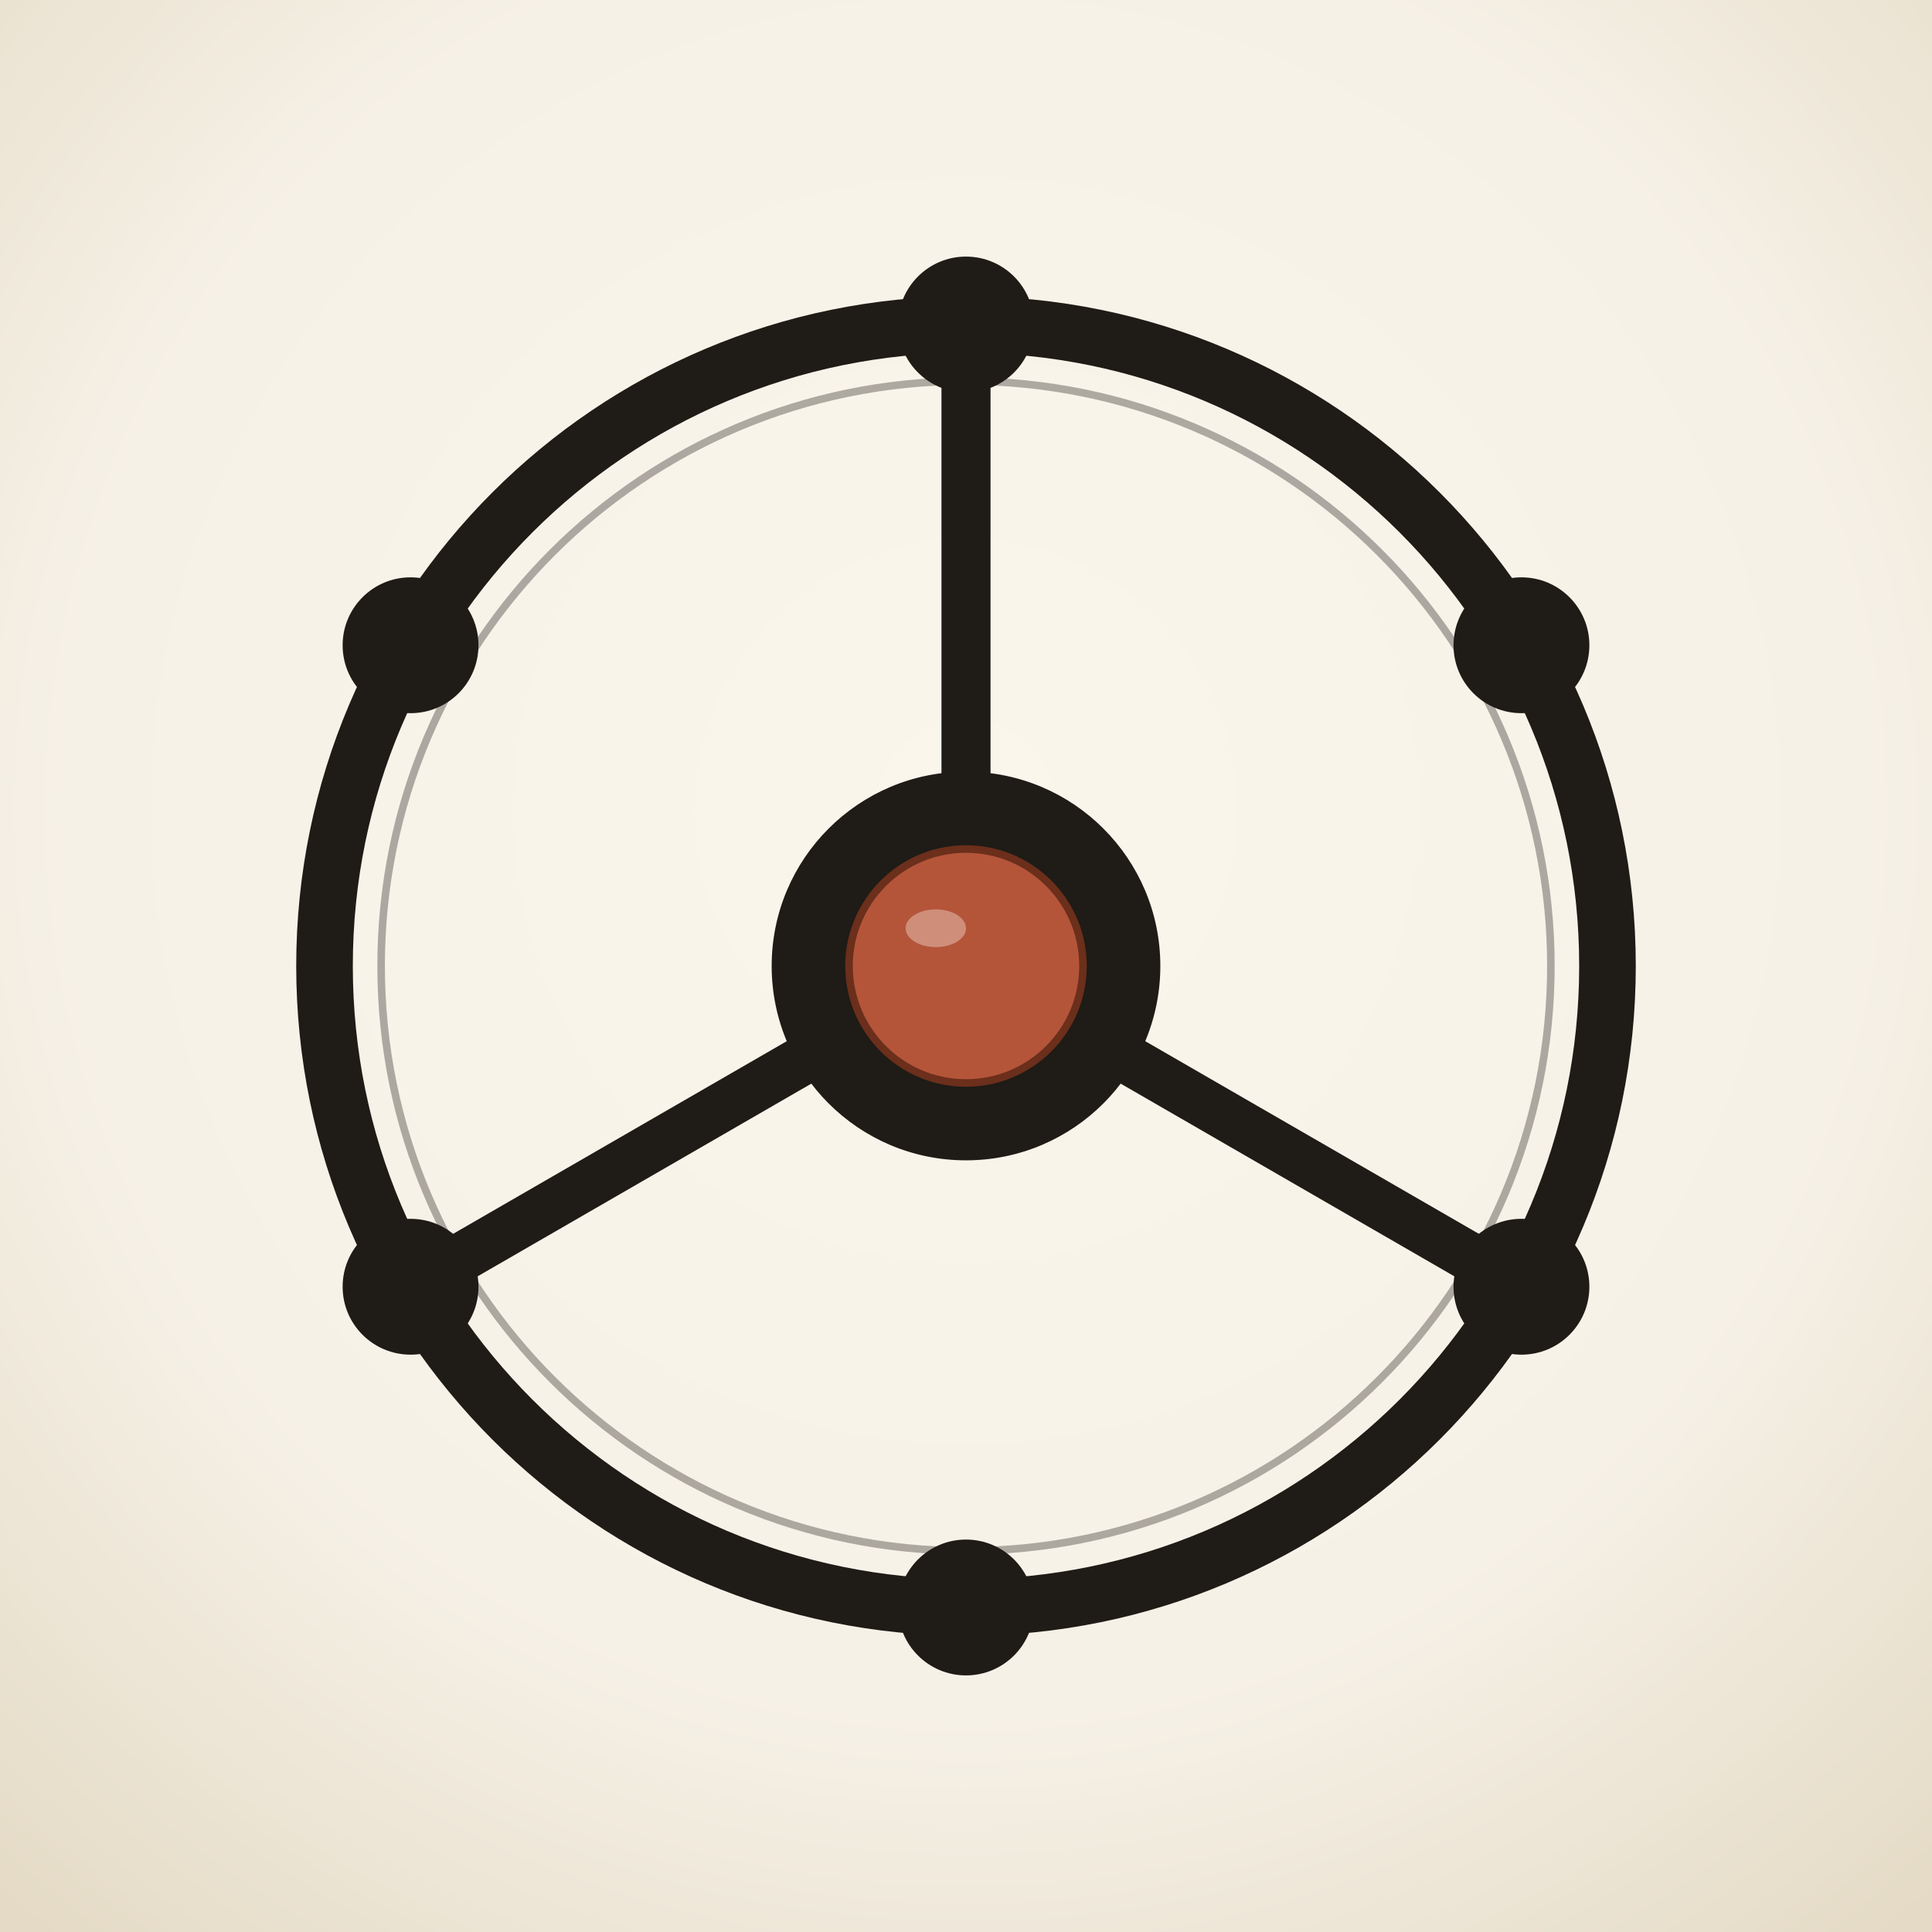
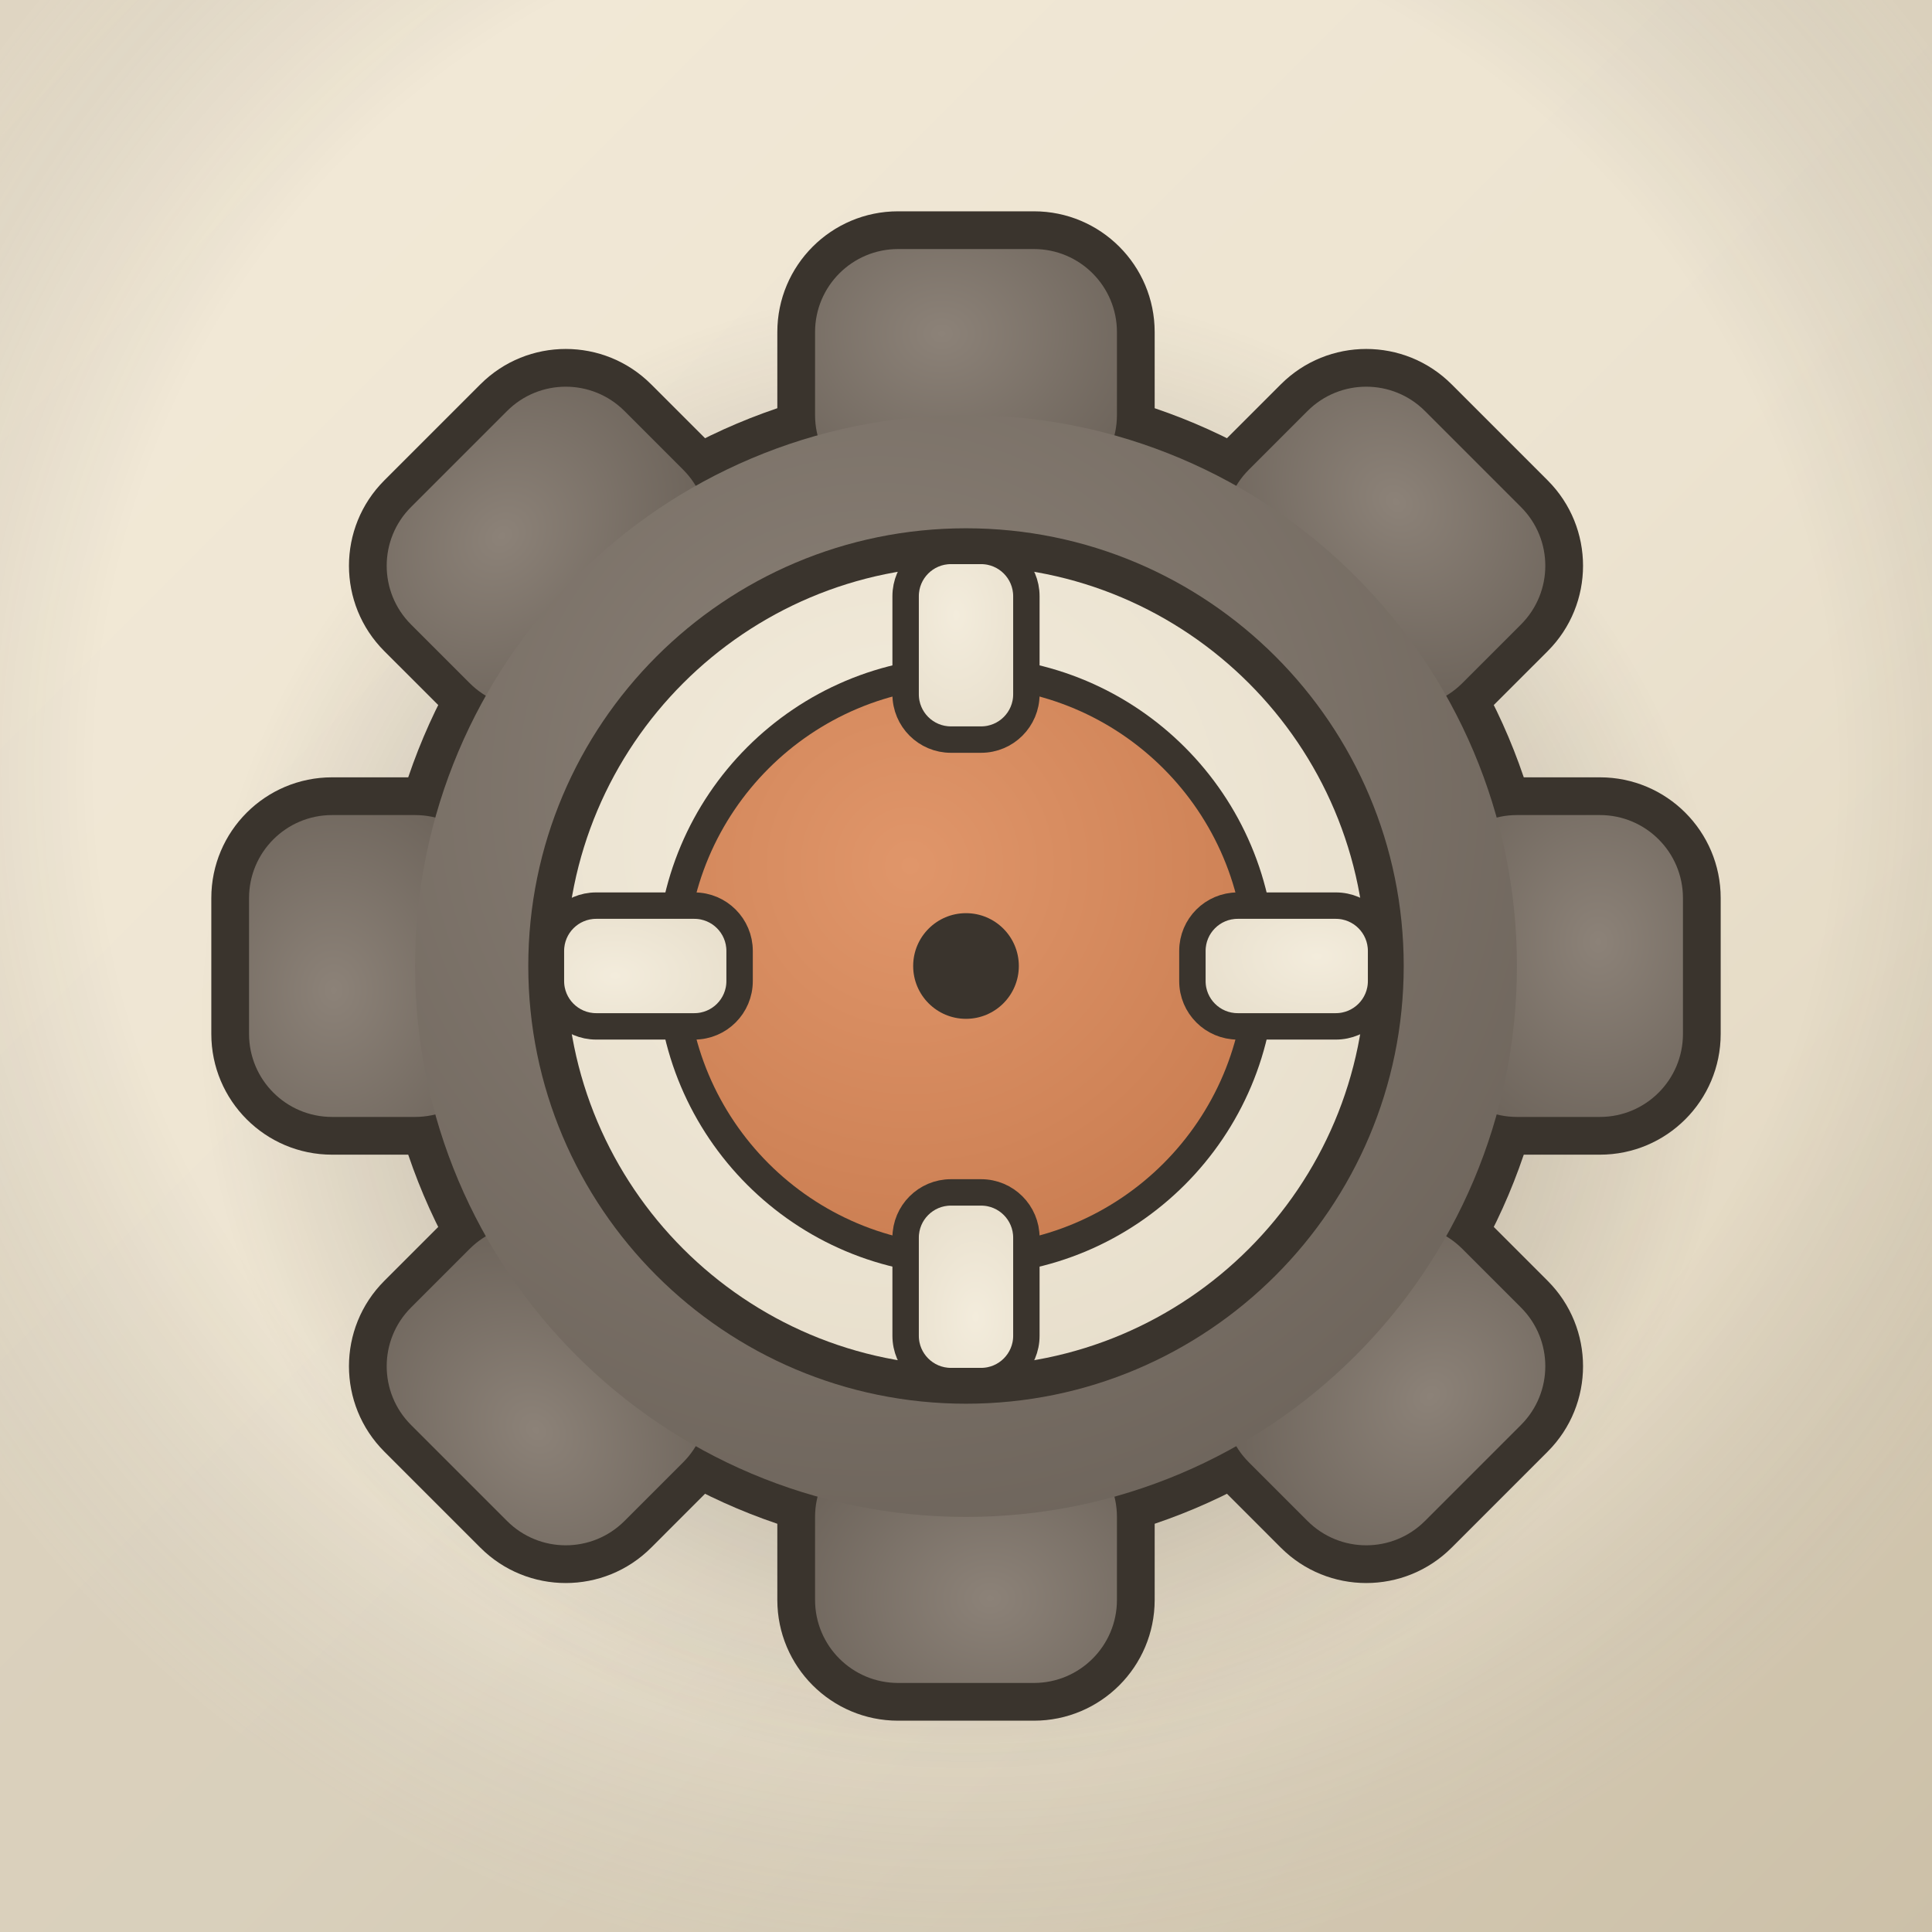
- <svg xmlns="http://www.w3.org/2000/svg" viewBox="0 0 1024 1024" role="img" aria-label="Central Optimus">
+ <svg xmlns="http://www.w3.org/2000/svg" viewBox="0 0 512 512" role="img" aria-label="Central Optimus">
  <defs>
-     <radialGradient id="paper" cx="50%" cy="42%" r="75%">
-       <stop offset="0%" stop-color="#fbf6ec" />
-       <stop offset="62%" stop-color="#f6f1e7" />
-       <stop offset="100%" stop-color="#e4dac5" />
+     <linearGradient id="plate" x1="0" y1="0" x2="1" y2="1">
+       <stop offset="0" stop-color="#f3ead8" />
+       <stop offset="0.55" stop-color="#ece3d0" />
+       <stop offset="1" stop-color="#ddd1b9" />
+     </linearGradient>
+     <radialGradient id="vignette" cx="50%" cy="40%" r="62%">
+       <stop offset="0.72" stop-color="#000000" stop-opacity="0" />
+       <stop offset="1" stop-color="#796d54" stop-opacity="0.16" />
+     </radialGradient>
+     <radialGradient id="shadow" cx="50%" cy="50%" r="50%">
+       <stop offset="0" stop-color="#2a251f" stop-opacity="0.30" />
+       <stop offset="0.7" stop-color="#2a251f" stop-opacity="0.14" />
+       <stop offset="1" stop-color="#2a251f" stop-opacity="0" />
+     </radialGradient>
+     <radialGradient id="gear" cx="42%" cy="34%" r="80%">
+       <stop offset="0" stop-color="#8c8278" />
+       <stop offset="1" stop-color="#6a6158" />
+     </radialGradient>
+     <radialGradient id="orange" cx="40%" cy="32%" r="82%">
+       <stop offset="0" stop-color="#e0966a" />
+       <stop offset="1" stop-color="#c87b4f" />
+     </radialGradient>
+     <radialGradient id="cream" cx="42%" cy="34%" r="80%">
+       <stop offset="0" stop-color="#f3ecdc" />
+       <stop offset="1" stop-color="#e6ddca" />
    </radialGradient>
  </defs>
-   <rect width="1024" height="1024" fill="url(#paper)" />
-   <g stroke="#1f1b16" fill="none" stroke-linecap="round">
-     <line x1="512" y1="172" x2="512" y2="512" stroke-width="26" />
-     <line x1="806.4" y1="682" x2="512" y2="512" stroke-width="26" />
-     <line x1="217.6" y1="682" x2="512" y2="512" stroke-width="26" />
+   <rect x="0" y="0" width="512" height="512" fill="url(#plate)" />
+   <rect x="0" y="0" width="512" height="512" fill="url(#vignette)" />
+   <ellipse cx="256" cy="272" rx="206" ry="200" fill="url(#shadow)" />
+   <g fill="#3a342d">
+     <rect x="206" y="56" width="100" height="86" rx="32" />
+     <rect x="206" y="56" width="100" height="86" rx="32" transform="rotate(45 256 256)" />
+     <rect x="206" y="56" width="100" height="86" rx="32" transform="rotate(90 256 256)" />
+     <rect x="206" y="56" width="100" height="86" rx="32" transform="rotate(135 256 256)" />
+     <rect x="206" y="56" width="100" height="86" rx="32" transform="rotate(180 256 256)" />
+     <rect x="206" y="56" width="100" height="86" rx="32" transform="rotate(225 256 256)" />
+     <rect x="206" y="56" width="100" height="86" rx="32" transform="rotate(270 256 256)" />
+     <rect x="206" y="56" width="100" height="86" rx="32" transform="rotate(315 256 256)" />
+     <circle cx="256" cy="256" r="156" />
  </g>
-   <g stroke="#1f1b16" fill="none">
-     <circle cx="512" cy="512" r="340" stroke-width="30" />
-     <circle cx="512" cy="512" r="310" stroke-width="4" opacity="0.35" />
+   <g fill="url(#gear)">
+     <rect x="216" y="66" width="80" height="66" rx="22" />
+     <rect x="216" y="66" width="80" height="66" rx="22" transform="rotate(45 256 256)" />
+     <rect x="216" y="66" width="80" height="66" rx="22" transform="rotate(90 256 256)" />
+     <rect x="216" y="66" width="80" height="66" rx="22" transform="rotate(135 256 256)" />
+     <rect x="216" y="66" width="80" height="66" rx="22" transform="rotate(180 256 256)" />
+     <rect x="216" y="66" width="80" height="66" rx="22" transform="rotate(225 256 256)" />
+     <rect x="216" y="66" width="80" height="66" rx="22" transform="rotate(270 256 256)" />
+     <rect x="216" y="66" width="80" height="66" rx="22" transform="rotate(315 256 256)" />
+     <circle cx="256" cy="256" r="146" />
  </g>
-   <g fill="#1f1b16">
-     <circle cx="512" cy="172" r="36" />
-     <circle cx="806.4" cy="342" r="36" />
-     <circle cx="806.4" cy="682" r="36" />
-     <circle cx="512" cy="852" r="36" />
-     <circle cx="217.6" cy="682" r="36" />
-     <circle cx="217.6" cy="342" r="36" />
+   <circle cx="256" cy="256" r="116" fill="#3a342d" />
+   <circle cx="256" cy="256" r="106" fill="url(#cream)" />
+   <circle cx="256" cy="256" r="82" fill="#3a342d" />
+   <circle cx="256" cy="256" r="74" fill="url(#orange)" />
+   <circle cx="256" cy="256" r="14" fill="#3a342d" />
+   <g fill="url(#cream)" stroke="#3a342d" stroke-width="7">
+     <rect x="240" y="146" width="32" height="50" rx="12" />
+     <rect x="240" y="146" width="32" height="50" rx="12" transform="rotate(90 256 256)" />
+     <rect x="240" y="146" width="32" height="50" rx="12" transform="rotate(180 256 256)" />
+     <rect x="240" y="146" width="32" height="50" rx="12" transform="rotate(270 256 256)" />
  </g>
-   <circle cx="512" cy="512" r="102" fill="#1f1b16" />
-   <circle cx="512" cy="512" r="102" fill="none" stroke="#1f1b16" stroke-width="2" />
-   <circle cx="512" cy="512" r="62" fill="#b4553a" />
-   <circle cx="512" cy="512" r="62" fill="none" stroke="#6b2f1b" stroke-width="4" />
-   <ellipse cx="496" cy="492" rx="16" ry="10" fill="#fffaf1" opacity="0.35" />
</svg>
